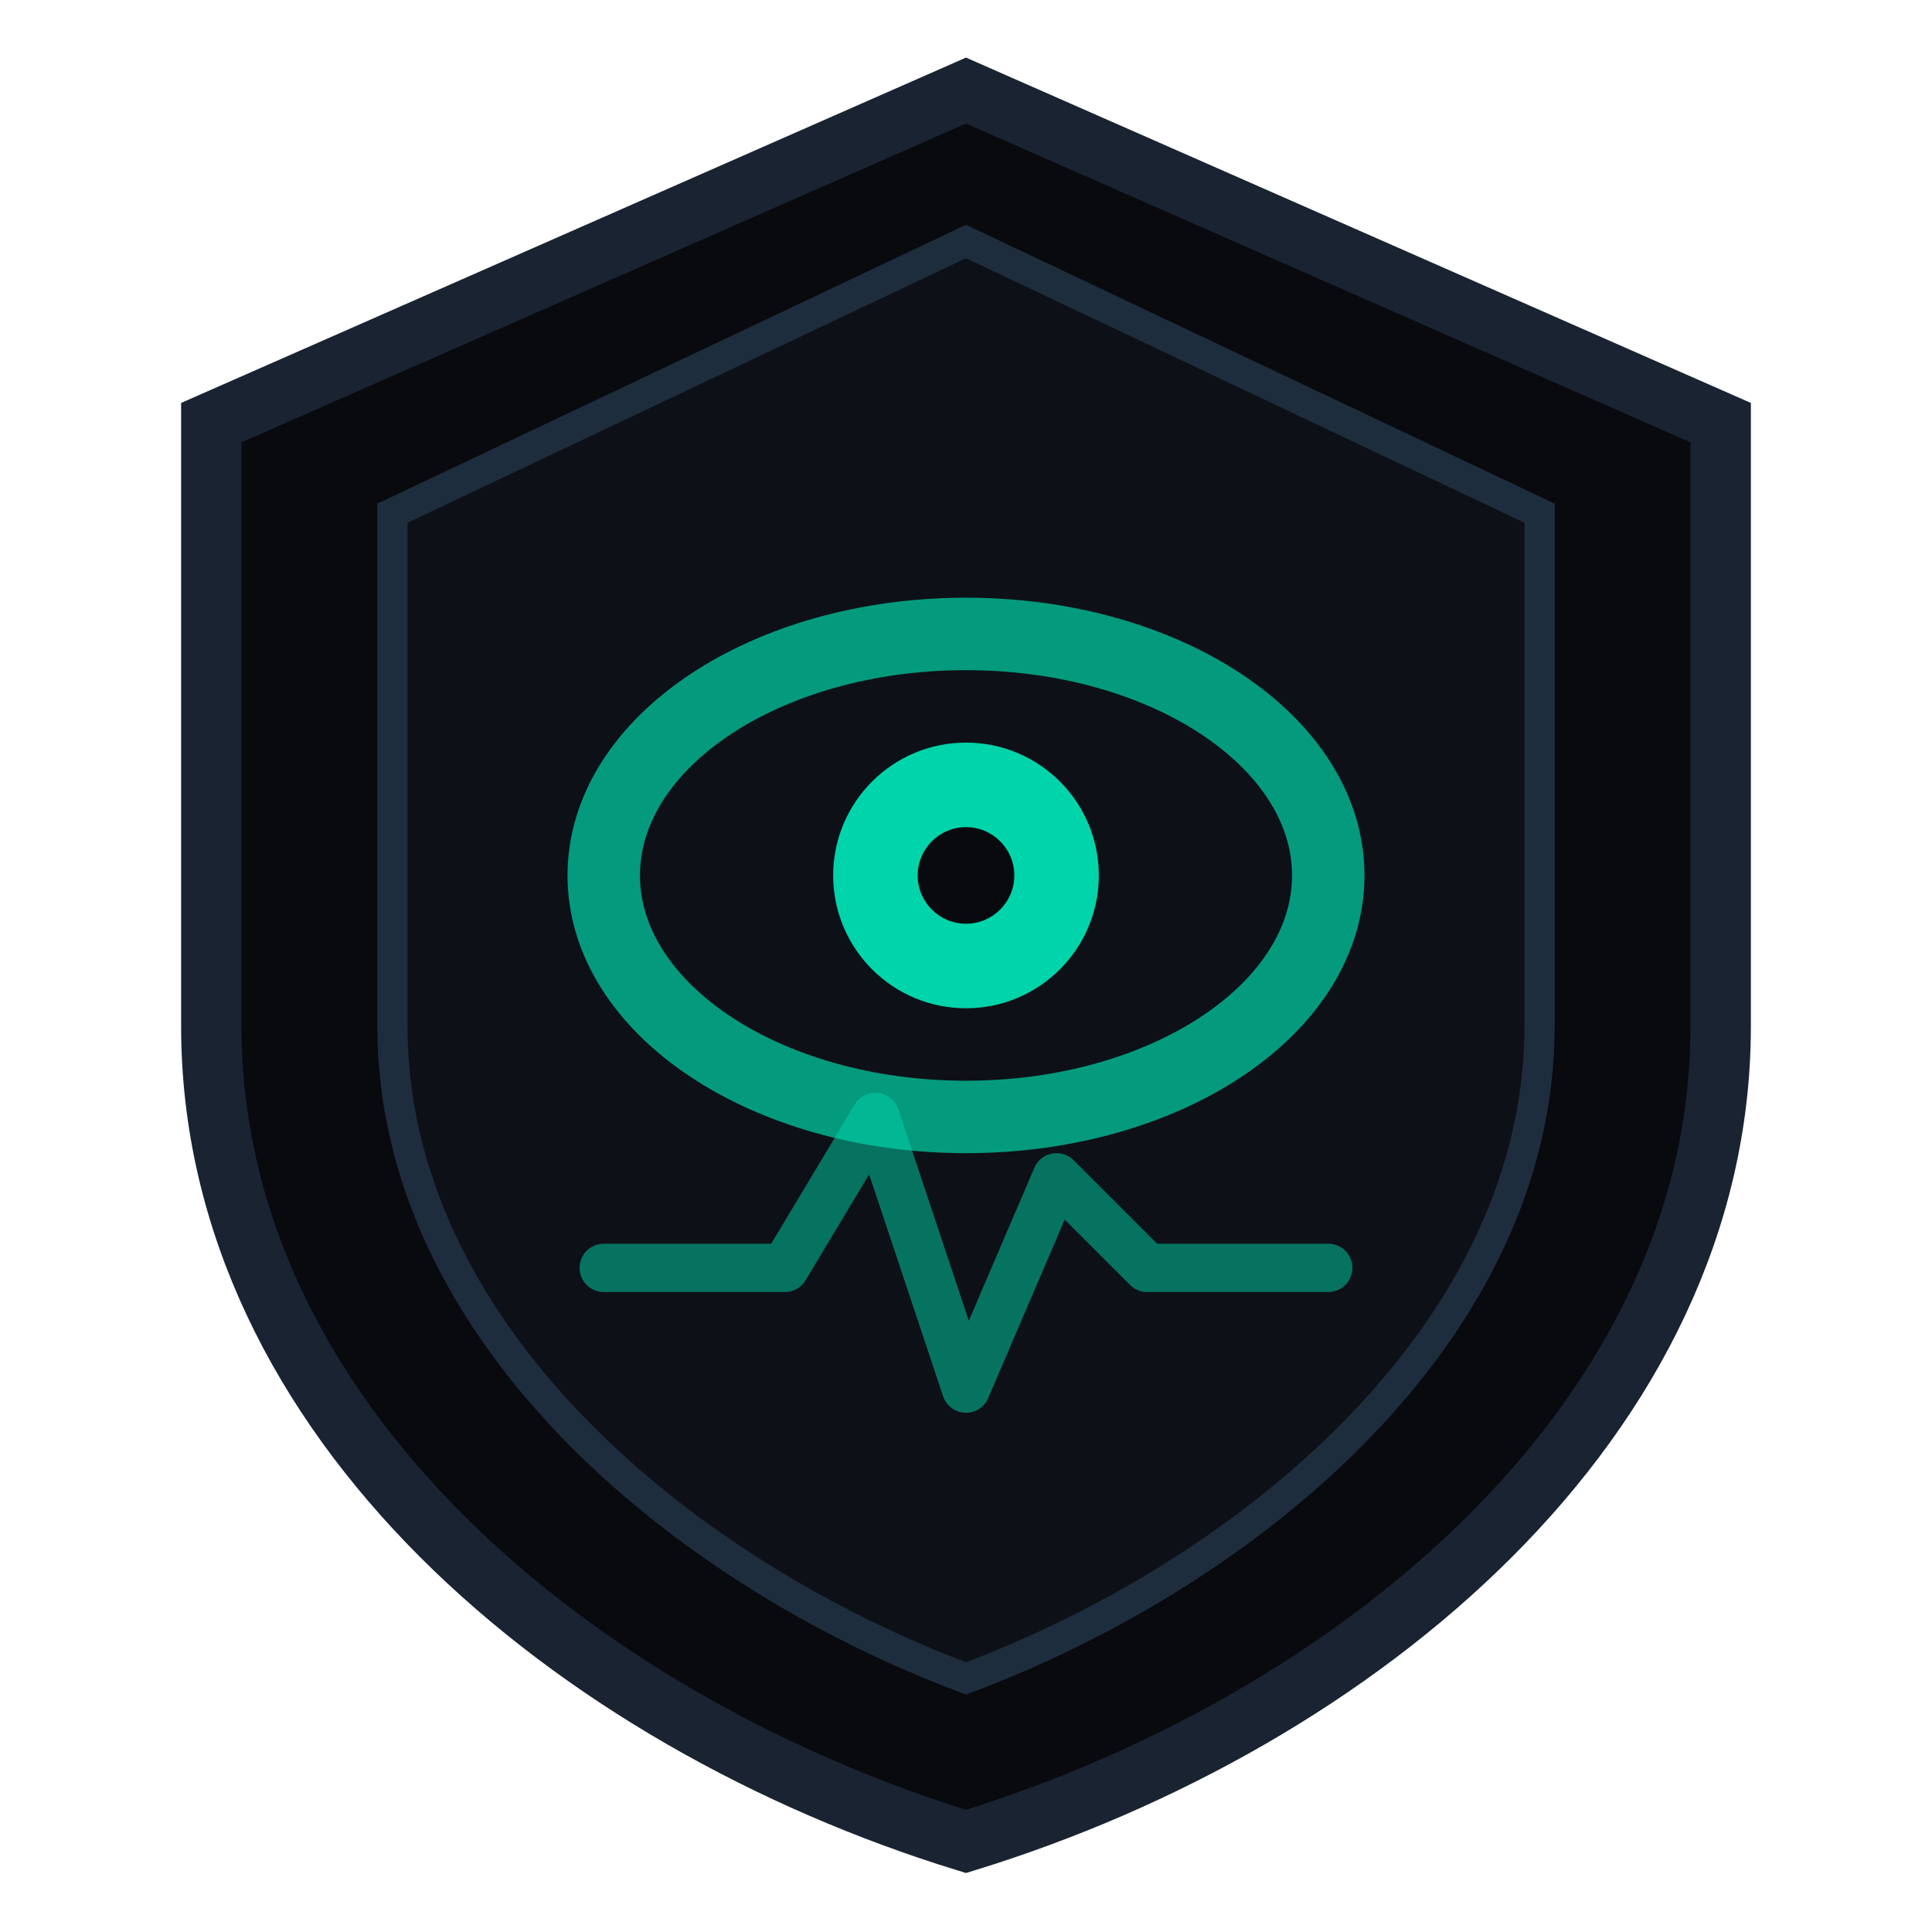
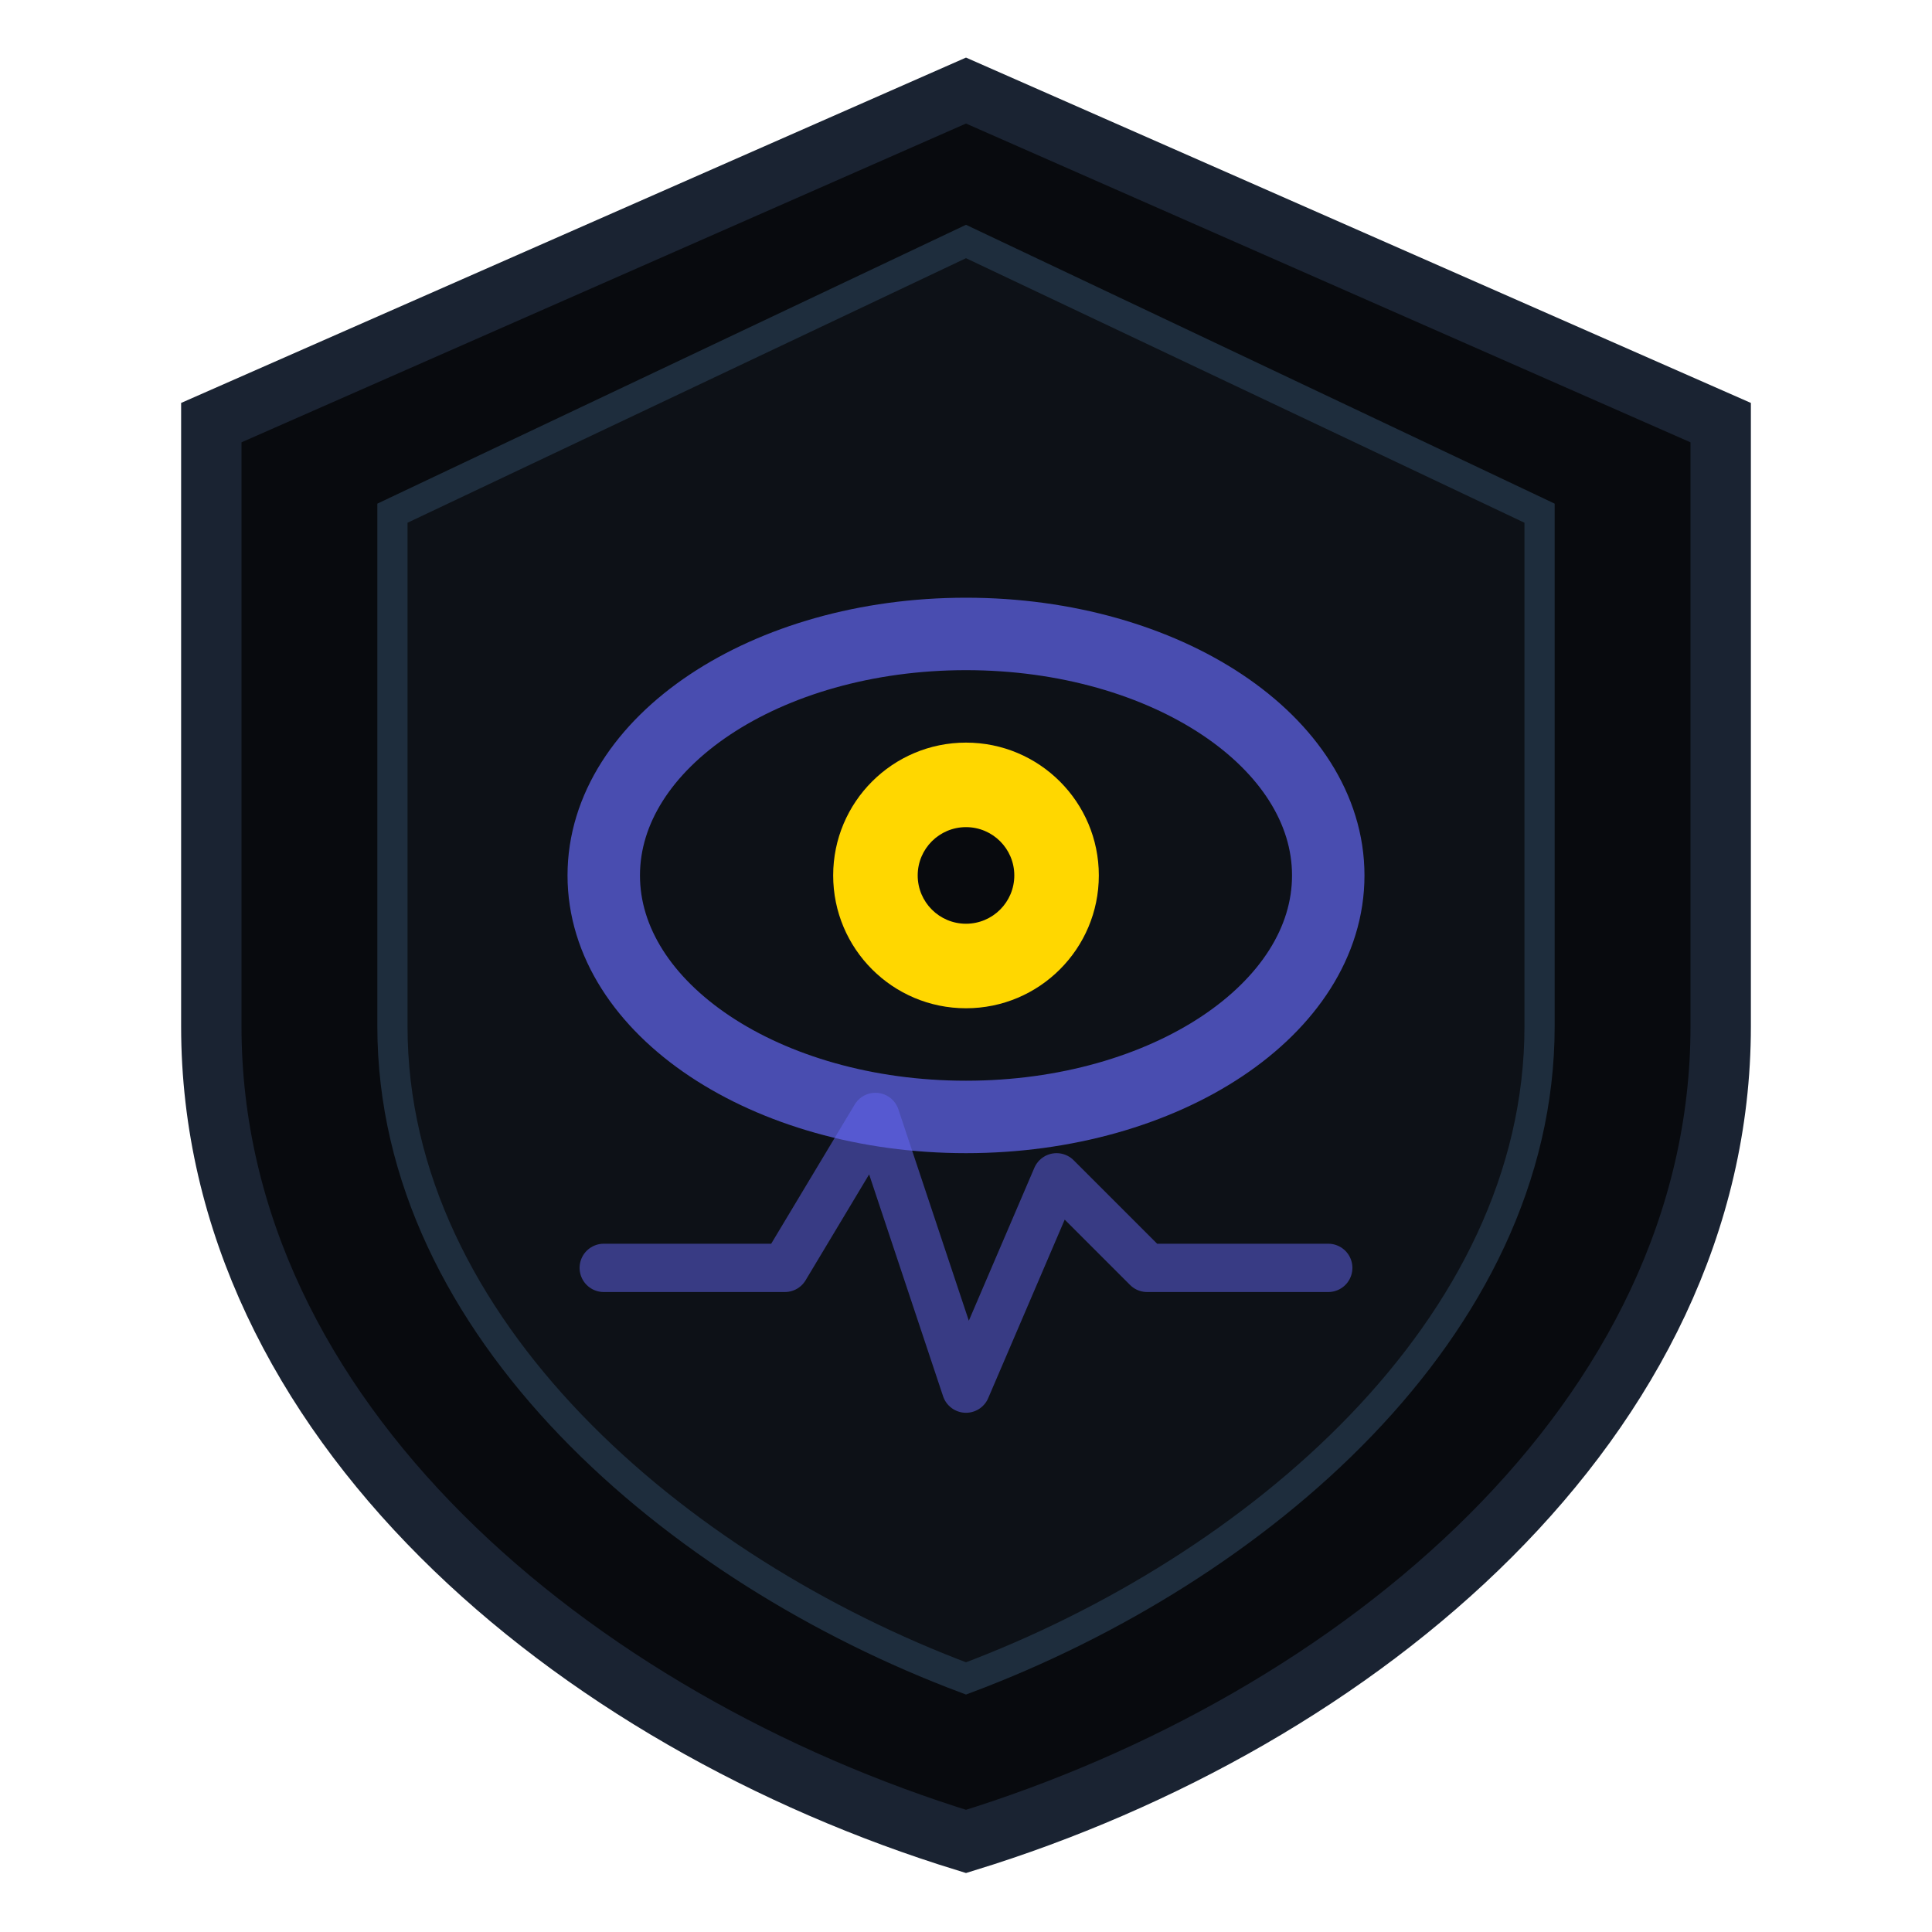
<svg xmlns="http://www.w3.org/2000/svg" viewBox="0 0 32 32" fill="none">
  <path d="M16 1.5L28.5 7V17C28.5 23.5 22.5 28.5 16 30.5C9.5 28.5 3.5 23.5 3.5 17V7L16 1.5Z" fill="#080A0E" stroke="#1A2332" stroke-width="1" />
  <path d="M16 4L25.5 8.5V17C25.5 22 20.8 26 16 27.8C11.2 26 6.5 22 6.5 17V8.5L16 4Z" fill="#0D1117" stroke="#1E2D3D" stroke-width="0.5" />
-   <ellipse cx="16" cy="14.5" rx="6" ry="4" fill="none" stroke="#00D4AA" stroke-width="1.2" opacity="0.7" />
-   <circle cx="16" cy="14.5" r="2.2" fill="#00D4AA" />
+   <ellipse cx="16" cy="14.5" rx="6" ry="4" fill="none" stroke="#6366F1" stroke-width="1.2" opacity="0.7" />
+   <circle cx="16" cy="14.5" r="2.2" fill="#FFD700" />
  <circle cx="16" cy="14.5" r="0.8" fill="#080A0E" />
-   <path d="M10 21L13 21L14.5 18.5L16 23L17.5 19.5L19 21L22 21" stroke="#00D4AA" stroke-width="0.8" stroke-linecap="round" stroke-linejoin="round" opacity="0.5" />
+   <path d="M10 21L13 21L14.5 18.5L16 23L17.5 19.5L19 21L22 21" stroke="#6366F1" stroke-width="0.8" stroke-linecap="round" stroke-linejoin="round" opacity="0.5" />
</svg>
